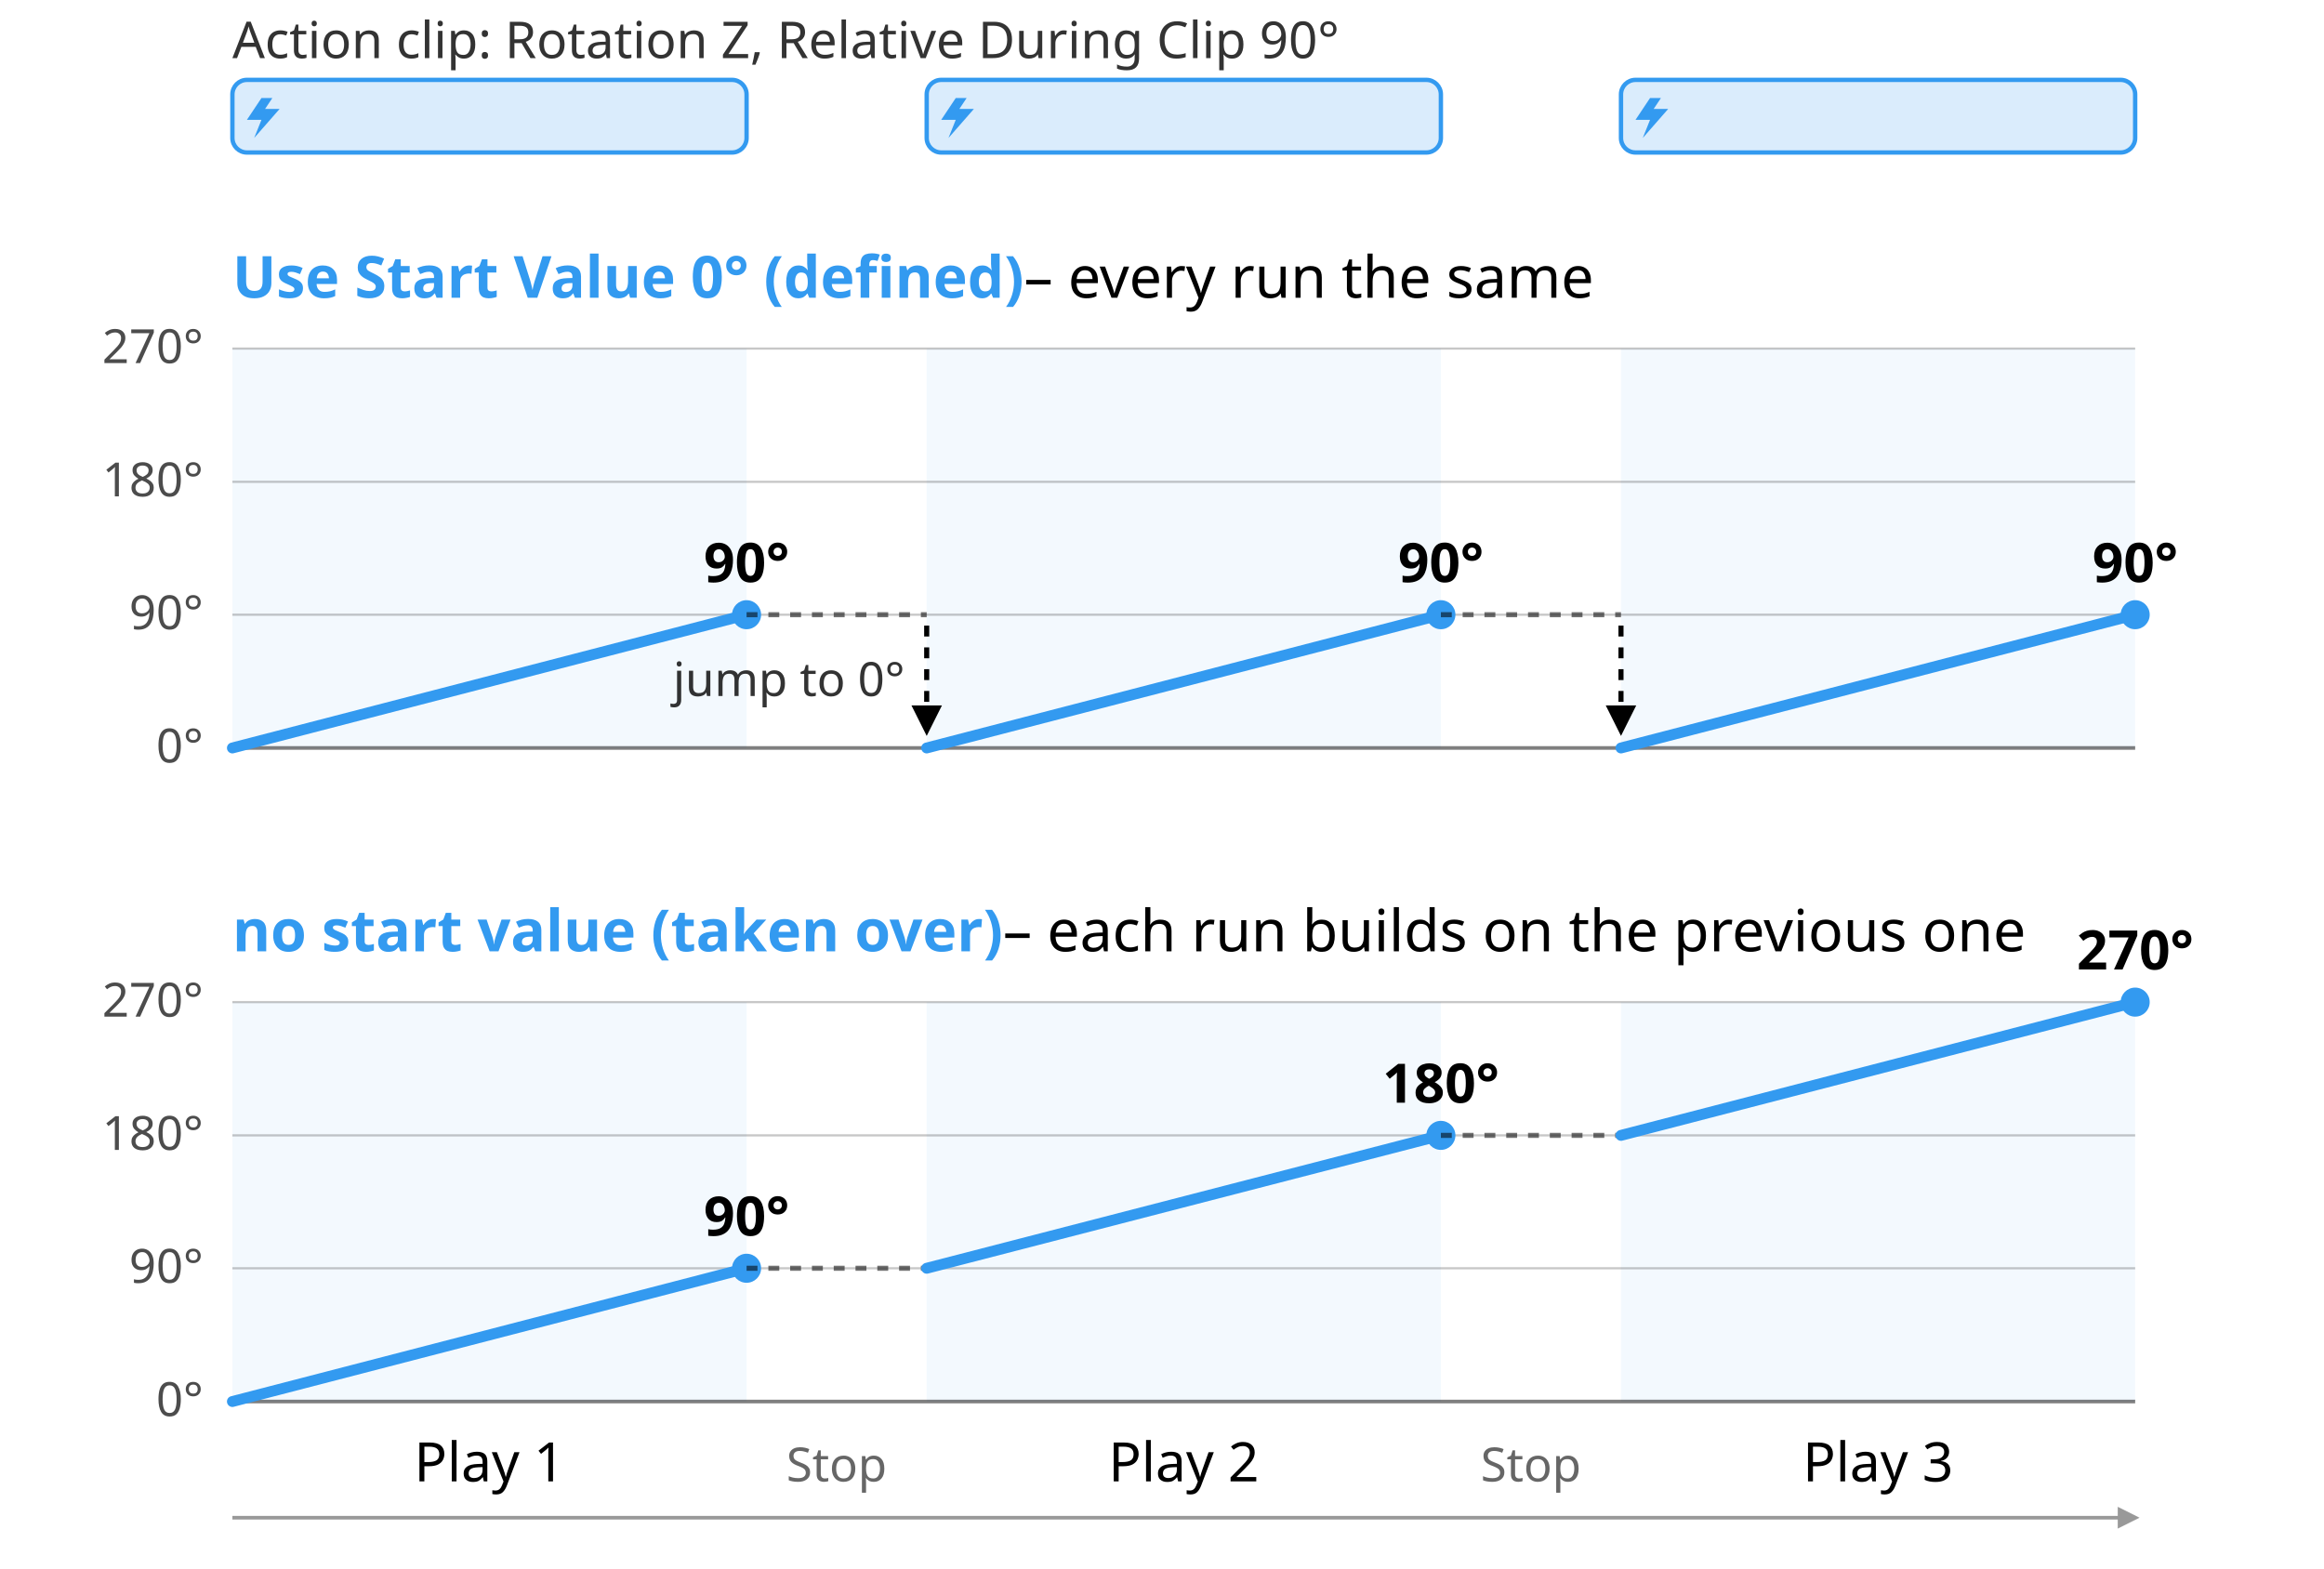
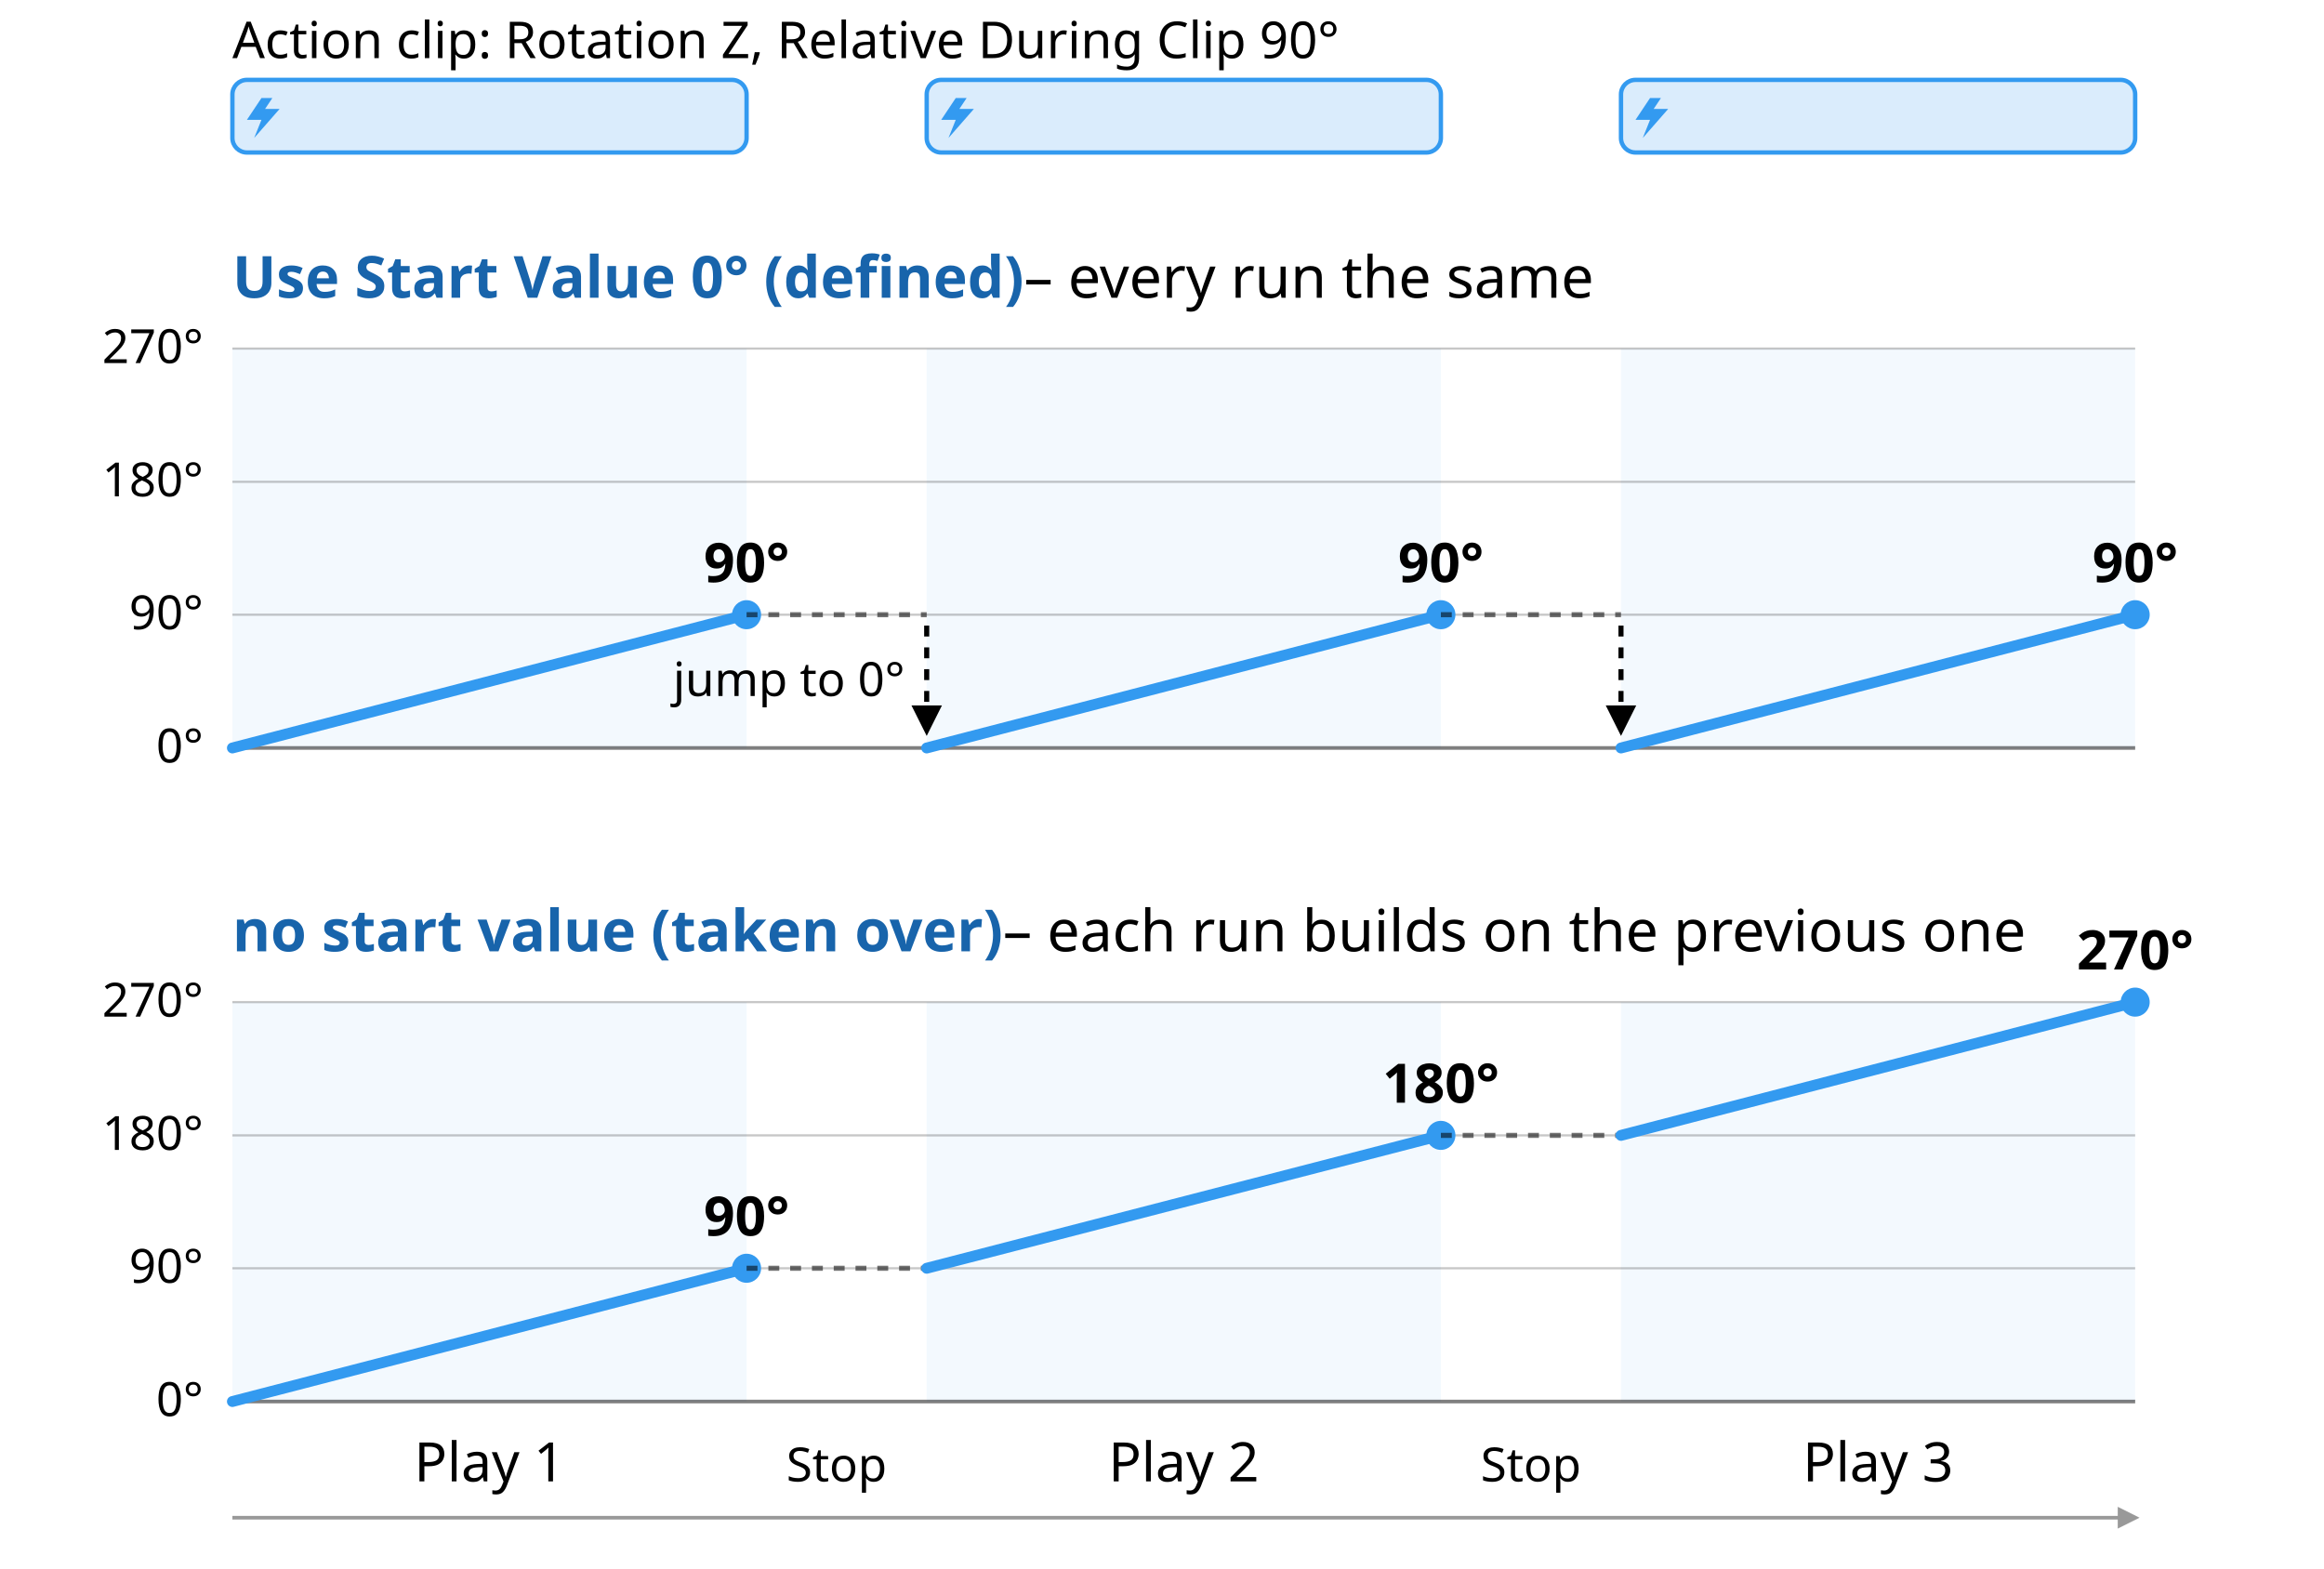
<svg viewBox="0 0 640 432" width="100%" style="max-width:640px;color:inherit" role="img" aria-label="Three runs of a 90 degree Rotation Z. With Use Start Value 0 degrees every run goes from 0 to 90 degrees. Without a start value each run begins where the previous one ended: 0 to 90, 90 to 180, 180 to 270 degrees.">
  <defs>
    <marker id="sw-en-ah" viewBox="0 0 10 10" refX="8" refY="5" markerWidth="6" markerHeight="6" orient="auto-start-reverse">
      <path d="M0,0 L10,5 L0,10 z" fill="currentColor" />
    </marker>
  </defs>
  <rect x="64" y="22" width="141.6" height="20" rx="4" fill="#339af0" fill-opacity=".18" stroke="#339af0" stroke-width="1.2" />
  <path d="M72 27 l-4 6 h4 l-2 5 l7 -8 h-4 l2 -3 z" fill="#339af0" />
  <rect x="255.2" y="22" width="141.6" height="20" rx="4" fill="#339af0" fill-opacity=".18" stroke="#339af0" stroke-width="1.2" />
  <path d="M263.2 27 l-4 6 h4 l-2 5 l7 -8 h-4 l2 -3 z" fill="#339af0" />
  <rect x="446.4" y="22" width="141.6" height="20" rx="4" fill="#339af0" fill-opacity=".18" stroke="#339af0" stroke-width="1.2" />
  <path d="M454.4 27 l-4 6 h4 l-2 5 l7 -8 h-4 l2 -3 z" fill="#339af0" />
-   <text x="64" y="16" font-family="sans-serif" font-size="14" fill="currentColor" opacity=".8">Action clip: Rotation Z, Relative During Clip 90°</text>
+   <text x="64" y="16" font-family="sans-serif" font-size="14" fill="currentColor">Action clip: Rotation Z, Relative During Clip 90°</text>
  <rect x="64" y="96" width="141.6" height="110" fill="#339af0" fill-opacity=".06" />
  <rect x="255.2" y="96" width="141.6" height="110" fill="#339af0" fill-opacity=".06" />
  <rect x="446.4" y="96" width="141.6" height="110" fill="#339af0" fill-opacity=".06" />
  <line x1="64" y1="206" x2="588" y2="206" stroke="currentColor" stroke-width="1" opacity="0.5" />
-   <text x="56" y="210" text-anchor="end" font-family="sans-serif" font-size="13" fill="currentColor" opacity=".7">0°</text>
+   <text x="56" y="210" text-anchor="end" font-family="sans-serif" font-size="13" fill="currentColor">0°</text>
  <line x1="64" y1="169.3" x2="588" y2="169.3" stroke="currentColor" stroke-width="0.6" opacity="0.22" />
-   <text x="56" y="173.3" text-anchor="end" font-family="sans-serif" font-size="13" fill="currentColor" opacity=".7">90°</text>
+   <text x="56" y="173.3" text-anchor="end" font-family="sans-serif" font-size="13" fill="currentColor">90°</text>
  <line x1="64" y1="132.7" x2="588" y2="132.7" stroke="currentColor" stroke-width="0.6" opacity="0.22" />
-   <text x="56" y="136.7" text-anchor="end" font-family="sans-serif" font-size="13" fill="currentColor" opacity=".7">180°</text>
+   <text x="56" y="136.7" text-anchor="end" font-family="sans-serif" font-size="13" fill="currentColor">180°</text>
  <line x1="64" y1="96" x2="588" y2="96" stroke="currentColor" stroke-width="0.6" opacity="0.22" />
-   <text x="56" y="100" text-anchor="end" font-family="sans-serif" font-size="13" fill="currentColor" opacity=".7">270°</text>
-   <text x="64" y="82" font-family="sans-serif" font-size="16" font-weight="600" fill="#339af0">Use Start Value 0° (defined)<tspan font-weight="400" fill="currentColor" opacity=".75"> – every run the same</tspan>
+   <text x="56" y="100" text-anchor="end" font-family="sans-serif" font-size="13" fill="currentColor">270°</text>
+   <text x="64" y="82" font-family="sans-serif" font-size="16" font-weight="600" class="anim-accent" fill="#1864ab">Use Start Value 0° (defined)<tspan font-weight="400" class="anim-text" fill="currentColor"> – every run the same</tspan>
  </text>
  <line x1="64" y1="206" x2="205.6" y2="169.3" stroke="#339af0" stroke-width="3" stroke-linecap="round" />
  <circle cx="205.6" cy="169.3" r="4" fill="#339af0" />
  <text x="205.6" y="160.3" text-anchor="middle" font-family="sans-serif" font-size="15" font-weight="600" fill="currentColor">90°</text>
  <line x1="205.6" y1="169.3" x2="255.2" y2="169.3" stroke="currentColor" stroke-width="1.4" stroke-dasharray="3 3" opacity=".55" />
  <line x1="255.2" y1="172.3" x2="255.2" y2="201" stroke="currentColor" stroke-width="1.4" stroke-dasharray="3 3" marker-end="url(#sw-en-ah)" />
  <line x1="255.2" y1="206" x2="396.8" y2="169.3" stroke="#339af0" stroke-width="3" stroke-linecap="round" />
  <circle cx="396.8" cy="169.3" r="4" fill="#339af0" />
  <text x="396.8" y="160.3" text-anchor="middle" font-family="sans-serif" font-size="15" font-weight="600" fill="currentColor">90°</text>
  <line x1="396.8" y1="169.3" x2="446.4" y2="169.3" stroke="currentColor" stroke-width="1.4" stroke-dasharray="3 3" opacity=".55" />
  <line x1="446.4" y1="172.3" x2="446.4" y2="201" stroke="currentColor" stroke-width="1.4" stroke-dasharray="3 3" marker-end="url(#sw-en-ah)" />
  <line x1="446.4" y1="206" x2="588" y2="169.3" stroke="#339af0" stroke-width="3" stroke-linecap="round" />
  <circle cx="588" cy="169.3" r="4" fill="#339af0" />
  <text x="588" y="160.3" text-anchor="middle" font-family="sans-serif" font-size="15" font-weight="600" fill="currentColor">90°</text>
-   <text x="249.2" y="191.7" text-anchor="end" font-family="sans-serif" font-size="13" fill="currentColor" opacity=".8">jump to 0°</text>
+   <text x="249.2" y="191.7" text-anchor="end" font-family="sans-serif" font-size="13" fill="currentColor">jump to 0°</text>
  <rect x="64" y="276" width="141.6" height="110" fill="#339af0" fill-opacity=".06" />
  <rect x="255.2" y="276" width="141.6" height="110" fill="#339af0" fill-opacity=".06" />
  <rect x="446.4" y="276" width="141.6" height="110" fill="#339af0" fill-opacity=".06" />
  <line x1="64" y1="386" x2="588" y2="386" stroke="currentColor" stroke-width="1" opacity="0.5" />
-   <text x="56" y="390" text-anchor="end" font-family="sans-serif" font-size="13" fill="currentColor" opacity=".7">0°</text>
+   <text x="56" y="390" text-anchor="end" font-family="sans-serif" font-size="13" fill="currentColor">0°</text>
  <line x1="64" y1="349.3" x2="588" y2="349.3" stroke="currentColor" stroke-width="0.6" opacity="0.22" />
-   <text x="56" y="353.3" text-anchor="end" font-family="sans-serif" font-size="13" fill="currentColor" opacity=".7">90°</text>
+   <text x="56" y="353.3" text-anchor="end" font-family="sans-serif" font-size="13" fill="currentColor">90°</text>
  <line x1="64" y1="312.7" x2="588" y2="312.7" stroke="currentColor" stroke-width="0.6" opacity="0.22" />
-   <text x="56" y="316.7" text-anchor="end" font-family="sans-serif" font-size="13" fill="currentColor" opacity=".7">180°</text>
+   <text x="56" y="316.7" text-anchor="end" font-family="sans-serif" font-size="13" fill="currentColor">180°</text>
  <line x1="64" y1="276" x2="588" y2="276" stroke="currentColor" stroke-width="0.6" opacity="0.22" />
-   <text x="56" y="280" text-anchor="end" font-family="sans-serif" font-size="13" fill="currentColor" opacity=".7">270°</text>
-   <text x="64" y="262" font-family="sans-serif" font-size="16" font-weight="600" fill="#339af0">no start value (taken over)<tspan font-weight="400" fill="currentColor" opacity=".75"> – each run builds on the previous one</tspan>
+   <text x="56" y="280" text-anchor="end" font-family="sans-serif" font-size="13" fill="currentColor">270°</text>
+   <text x="64" y="262" font-family="sans-serif" font-size="16" font-weight="600" class="anim-accent" fill="#1864ab">no start value (taken over)<tspan font-weight="400" class="anim-text" fill="currentColor"> – each run builds on the previous one</tspan>
  </text>
  <line x1="64" y1="386" x2="205.6" y2="349.3" stroke="#339af0" stroke-width="3" stroke-linecap="round" />
  <circle cx="205.6" cy="349.3" r="4" fill="#339af0" />
  <text x="205.6" y="340.3" text-anchor="middle" font-family="sans-serif" font-size="15" font-weight="600" fill="currentColor">90°</text>
  <line x1="205.6" y1="349.3" x2="255.2" y2="349.3" stroke="currentColor" stroke-width="1.4" stroke-dasharray="3 3" opacity=".55" />
  <line x1="255.2" y1="349.3" x2="396.8" y2="312.7" stroke="#339af0" stroke-width="3" stroke-linecap="round" />
  <circle cx="396.8" cy="312.7" r="4" fill="#339af0" />
  <text x="396.8" y="303.7" text-anchor="middle" font-family="sans-serif" font-size="15" font-weight="600" fill="currentColor">180°</text>
  <line x1="396.8" y1="312.7" x2="446.4" y2="312.7" stroke="currentColor" stroke-width="1.4" stroke-dasharray="3 3" opacity=".55" />
  <line x1="446.4" y1="312.7" x2="588" y2="276" stroke="#339af0" stroke-width="3" stroke-linecap="round" />
  <circle cx="588" cy="276" r="4" fill="#339af0" />
  <text x="588" y="267" text-anchor="middle" font-family="sans-serif" font-size="15" font-weight="600" fill="currentColor">270°</text>
  <text x="134.8" y="408" text-anchor="middle" font-family="sans-serif" font-size="15" fill="currentColor">Play 1</text>
-   <text x="230.4" y="408" text-anchor="middle" font-family="sans-serif" font-size="13" fill="currentColor" opacity=".6">Stop</text>
+   <text x="230.4" y="408" text-anchor="middle" font-family="sans-serif" font-size="13" fill="currentColor">Stop</text>
  <text x="326" y="408" text-anchor="middle" font-family="sans-serif" font-size="15" fill="currentColor">Play 2</text>
-   <text x="421.6" y="408" text-anchor="middle" font-family="sans-serif" font-size="13" fill="currentColor" opacity=".6">Stop</text>
+   <text x="421.6" y="408" text-anchor="middle" font-family="sans-serif" font-size="13" fill="currentColor">Stop</text>
  <text x="517.2" y="408" text-anchor="middle" font-family="sans-serif" font-size="15" fill="currentColor">Play 3</text>
  <line x1="64" y1="418" x2="588" y2="418" stroke="currentColor" stroke-width="1" opacity=".4" marker-end="url(#sw-en-ah)" />
</svg>
